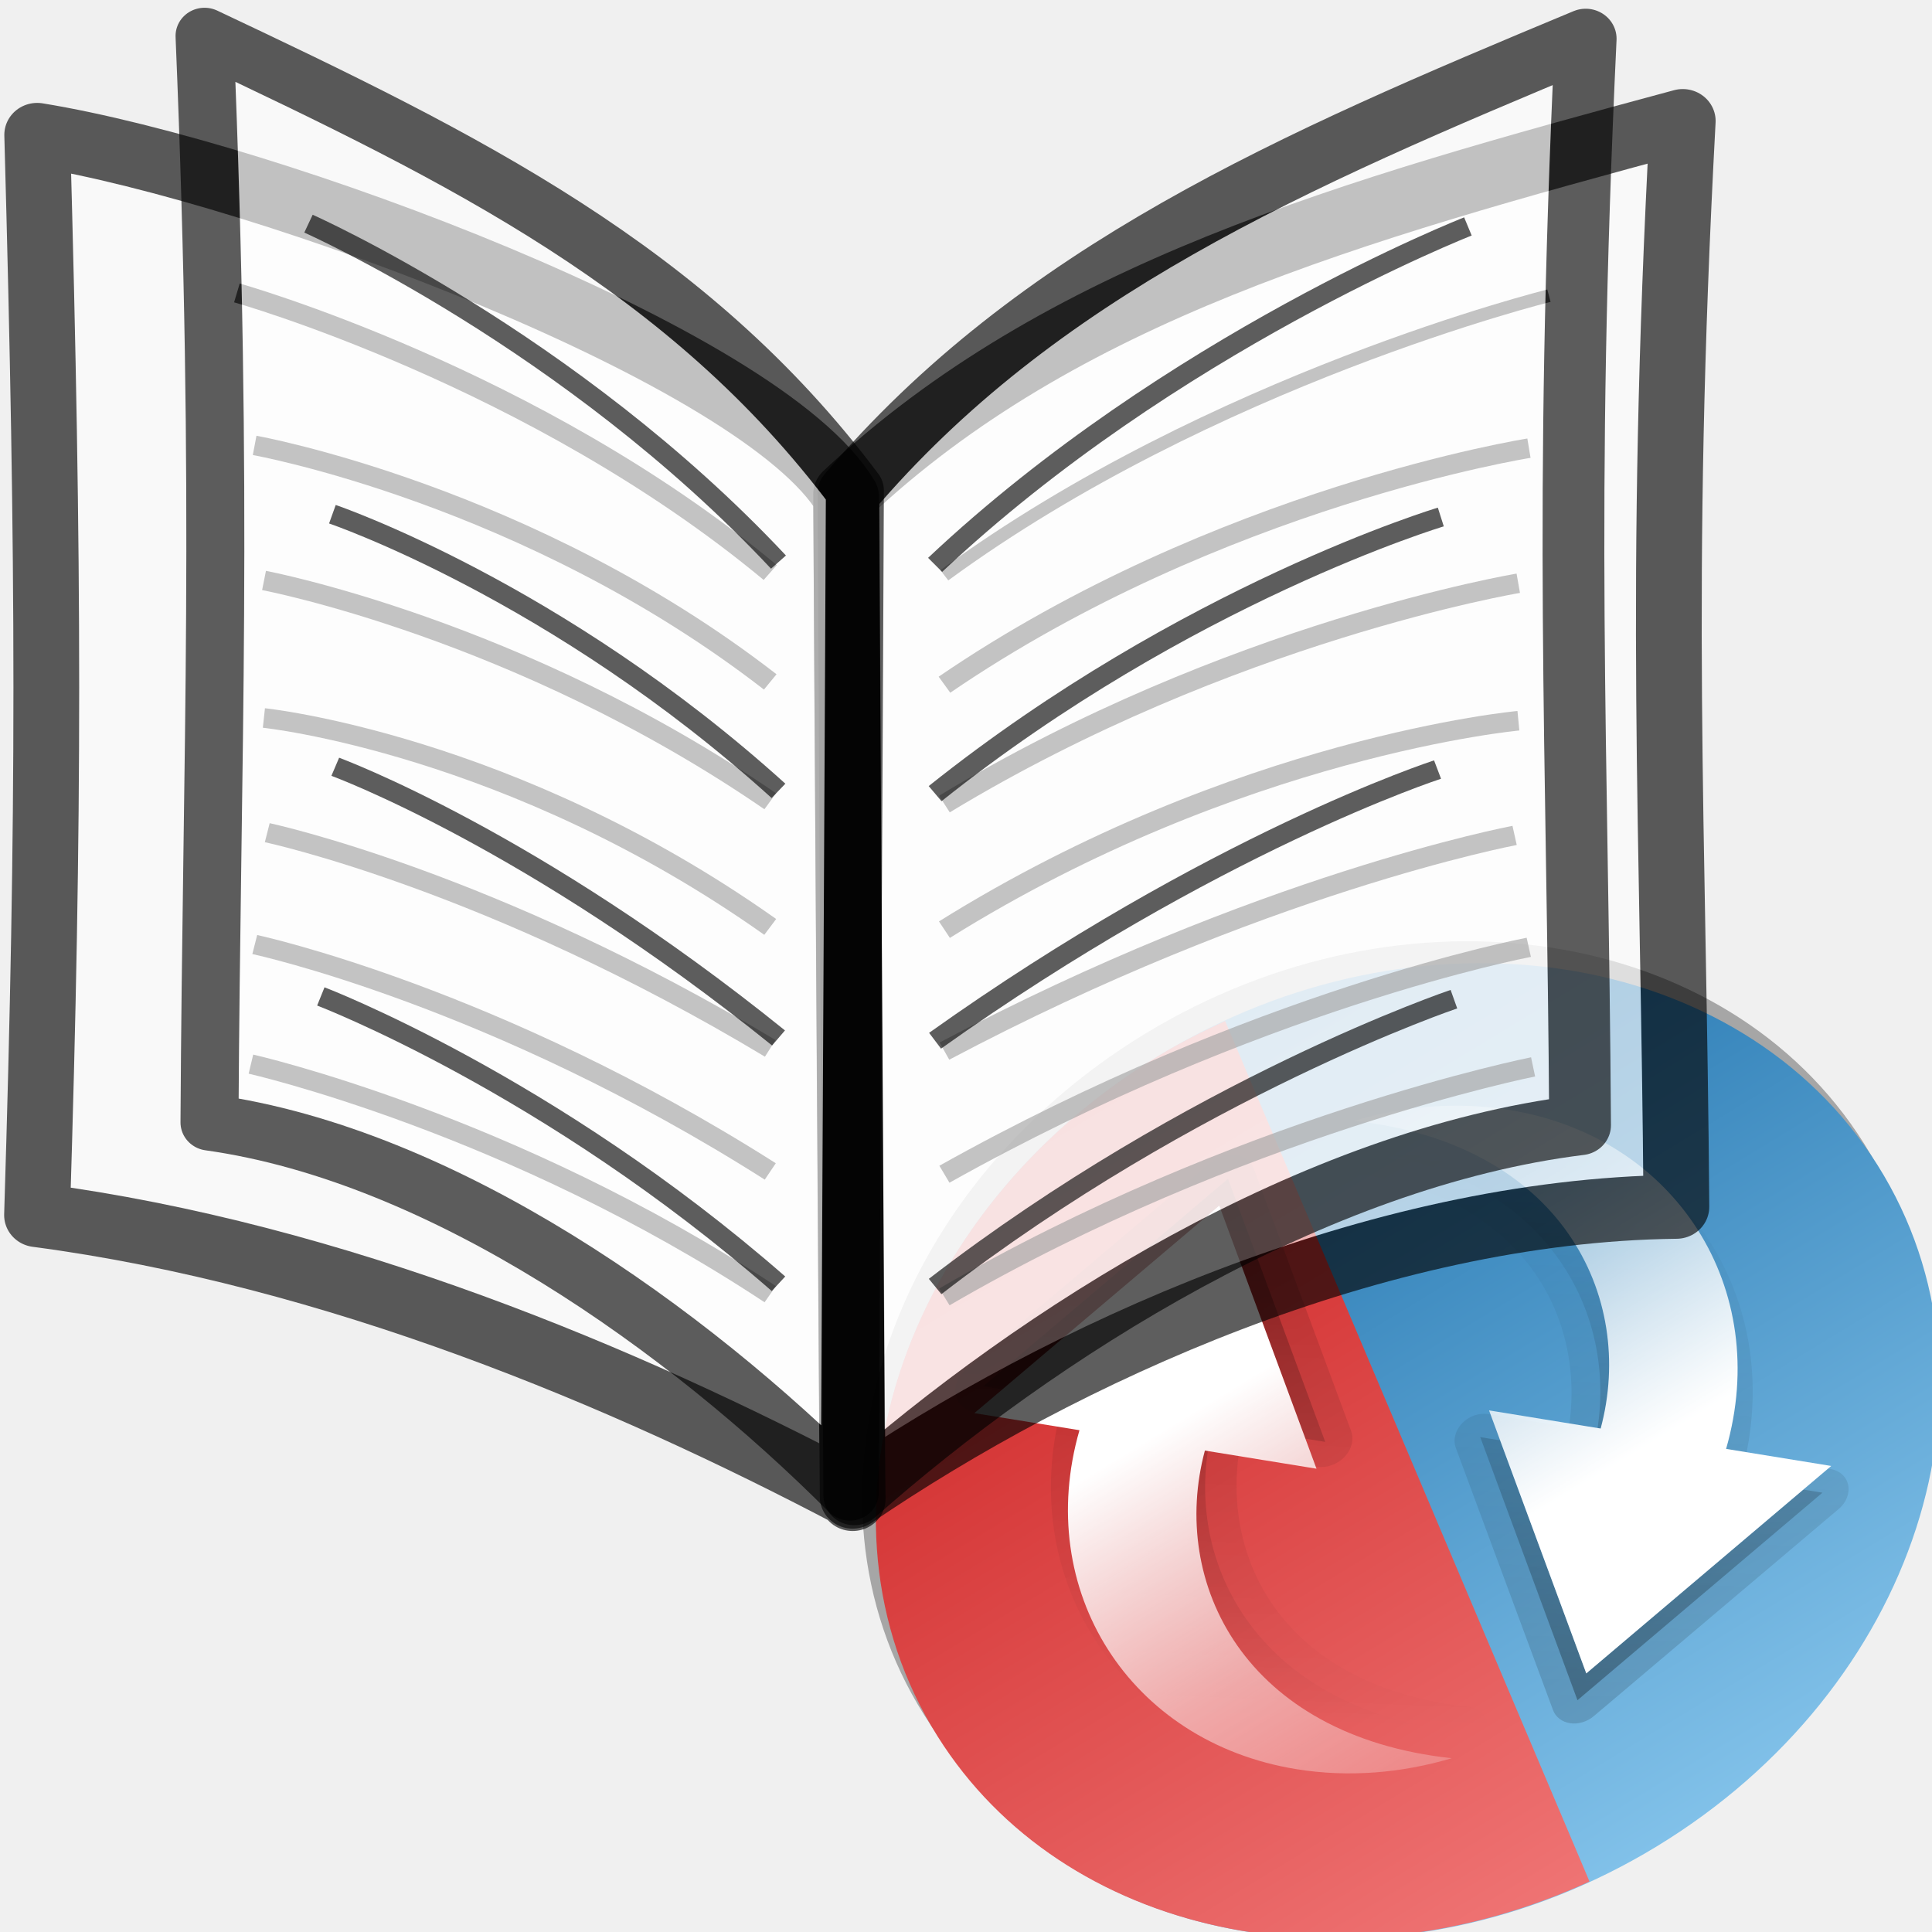
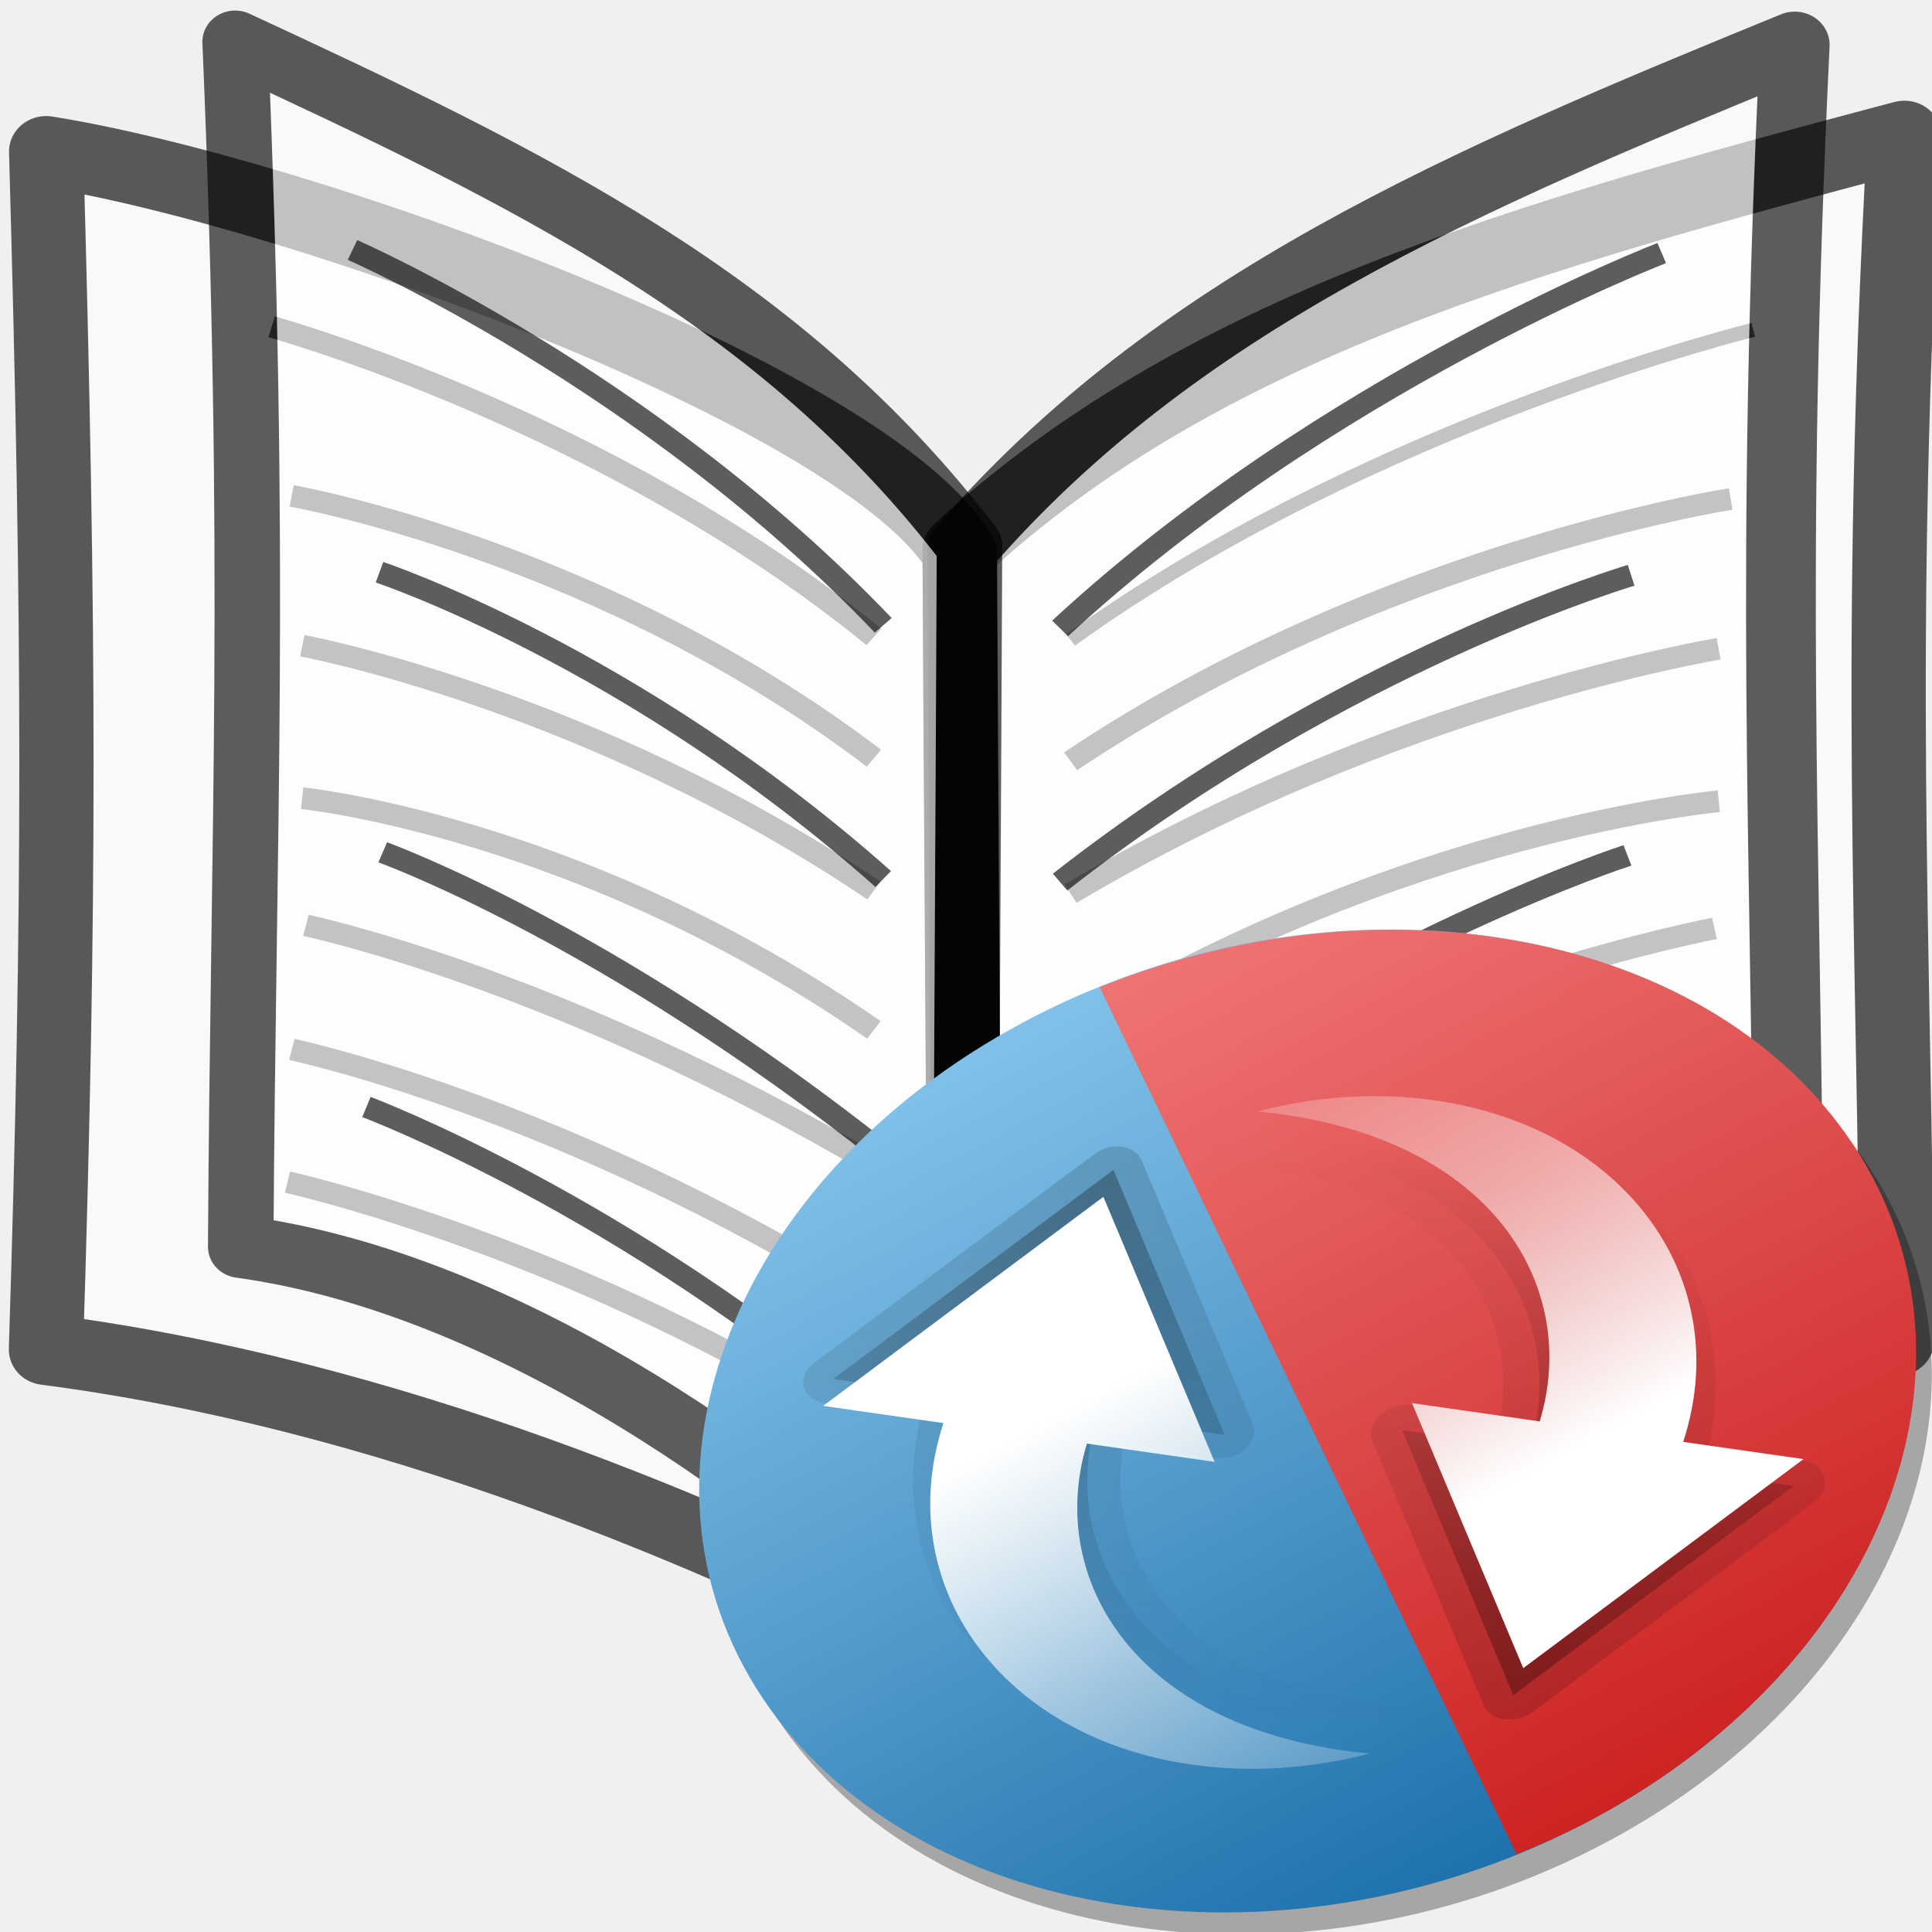
- <svg xmlns="http://www.w3.org/2000/svg" xmlns:xlink="http://www.w3.org/1999/xlink" version="1.0" width="48" height="48" id="svg2">
+ <svg xmlns="http://www.w3.org/2000/svg" xmlns:xlink="http://www.w3.org/1999/xlink" version="1.0" width="26" height="26" id="svg2">
  <defs id="defs4">
    <clipPath id="ba">
      <path style="fill:#ffffff" d="m 0,96 v 60 H 96 V 96 H 0 z m 68,20 c 9.941,0 18,8.059 18,18 0,9.941 -8.059,18 -18,18 -9.941,0 -18,-8.059 -18,-18 0,-9.941 8.059,-18 18,-18 z" id="path125" />
    </clipPath>
    <linearGradient id="bl" y2="5.978" gradientUnits="userSpaceOnUse" x2="69" gradientTransform="matrix(-0.2255,-0.071329,0.05452,-0.20327,7.6326,90.834)" y1="122" x1="69">
      <stop stop-color="#1e71ac" offset="0" id="stop128" />
      <stop stop-color="#81c1e9" offset="1" id="stop130" />
    </linearGradient>
    <linearGradient id="bm" y2="67.706" xlink:href="#a" gradientUnits="userSpaceOnUse" x2="118.33" gradientTransform="matrix(0.39018,0.62586,-0.63862,0.30043,3.5817,-20.909)" y1="87.489" x1="120.65" />
    <linearGradient id="a">
      <stop offset="0" id="stop15" />
      <stop stop-opacity="0" offset="1" id="stop17" />
    </linearGradient>
    <linearGradient id="bn" y2="5.978" gradientUnits="userSpaceOnUse" x2="69" gradientTransform="matrix(-0.2255,-0.071329,0.05452,-0.20327,7.6018,90.825)" y1="122" x1="69">
      <stop stop-color="#cd2323" offset="0" id="stop134" />
      <stop stop-color="#ef7474" offset="1" id="stop136" />
    </linearGradient>
    <linearGradient id="ao" y2="67.706" xlink:href="#a" gradientUnits="userSpaceOnUse" x2="118.33" y1="87.489" x1="120.65" />
    <clipPath id="aq">
      <path style="fill:url(#linearGradient4033)" d="m 118,56 c -9.941,0 -18,8.059 -18,18 0,9.941 8.059,18 18,18 9.73,0 17.637,-7.725 17.969,-17.375 v -1.25 C 135.639,63.725 127.729,56 117.999,56 z m -6,10.75 c 5.949,0.057 10.832,4.941 11.031,10.875 l 3.75,0.031 -6,8.719 -6.156,-8.812 3.969,0.031 c -0.251,-4.906 -4.489,-9.951 -11.719,-9.625 1.522,-0.801 3.272,-1.237 5.125,-1.219 z" id="path122" />
    </clipPath>
    <linearGradient id="bo" y2="5.184" xlink:href="#an" gradientUnits="userSpaceOnUse" x2="84.36" gradientTransform="matrix(0.21868,0.069171,-0.053262,0.19858,-13.124,56.327)" y1="79.417" x1="84.36" />
    <linearGradient id="an">
      <stop stop-color="#fff" offset="0" id="stop65" />
      <stop stop-color="#fff" stop-opacity=".498" offset=".433" id="stop67" />
      <stop stop-color="#fff" stop-opacity="0" offset="1" id="stop69" />
    </linearGradient>
    <linearGradient id="bp" y2="67.706" xlink:href="#a" gradientUnits="userSpaceOnUse" x2="118.33" gradientTransform="matrix(-0.39018,-0.62586,0.63862,-0.30043,-9.9736,166.82)" y1="87.489" x1="120.65" />
    <linearGradient y2="67.706" x2="118.33" y1="87.489" x1="120.65" gradientUnits="userSpaceOnUse" id="linearGradient3263" xlink:href="#a" />
    <linearGradient y2="5.184" x2="84.36" y1="79.417" x1="84.36" gradientTransform="matrix(-0.21868,-0.069171,0.053262,-0.19858,6.7324,89.587)" gradientUnits="userSpaceOnUse" id="linearGradient3265" xlink:href="#an" />
  </defs>
-   <g transform="matrix(0.6690836,-0.7425731,0.7038275,0.6341725,-14.3591,-12.87542)" id="g357">
-     <rect style="opacity:0.31" transform="matrix(-0.72747,-0.23011,0.17568,-0.65499,22.426,177.33)" clip-path="url(#ba)" rx="18" ry="18" height="36" width="36" y="118" x="50" id="rect359" />
-     <path style="fill:url(#bl)" d="m -6.488,85.045 c 7.232,2.287 14.51,-1.137 16.257,-7.648 1.746,-6.511 -2.701,-13.644 -9.933,-15.932 -7.079,-2.239 -14.188,1.002 -16.124,7.246 l -0.22,0.819 c -1.454,6.397 2.941,13.276 10.019,15.515 z" id="path361" />
-     <path style="opacity:0.15;fill:url(#bm)" d="M 4.574,69.278 C 3.807,68.023 2.777,66.983 1.578,66.21 a 0.672,0.593 26.631 0 0 -0.887,0.772 c 2.655,3.881 1.486,7.339 -0.896,8.996 l -1.102,-1.808 a 0.672,0.593 26.631 0 0 -1.159,-0.037 l -3.226,6.5 a 0.672,0.593 26.631 0 0 0.561,0.9 l 7.909,1.136 a 0.672,0.593 26.631 0 0 0.598,-0.863 l -1.151,-1.887 c 3.588,-2.2 4.704,-6.783 2.348,-10.641 z" id="path363" />
-     <path style="fill:url(#bn)" d="M -8.251,84.354 1.577,62.149 c -0.562,-0.255 -1.138,-0.493 -1.74,-0.684 -7.232,-2.287 -14.51,1.137 -16.256,7.648 -1.599,5.962 2.001,12.433 8.169,15.241 z" id="path365" />
-     <path style="opacity:0.3;fill:url(#linearGradient3263)" d="m 126.77,78.669 -5.992,8.722 -6.162,-8.839 3.965,0.038 c -0.251,-4.906 -4.468,-9.939 -11.698,-9.613 1.522,-0.801 3.267,-1.252 5.12,-1.234 5.949,0.057 10.833,4.956 11.033,10.89 l 3.734,0.036 z" clip-path="url(#aq)" transform="matrix(0.39018,0.62586,-0.63862,0.30043,3.5817,-20.909)" id="path367" />
-     <path style="fill:url(#bo)" d="m 3.446,81.768 -7.908,-1.13 3.24,-6.512 1.522,2.493 c 3.035,-1.631 4.604,-5.782 1.575,-10.209 1.105,0.712 2.074,1.669 2.786,2.834 2.285,3.741 1.062,8.269 -2.65,10.176 l 1.434,2.348 z" id="path369" />
-     <path style="opacity:0.15;fill:url(#bp)" d="m -11.006,76.655 c 0.77,1.26 1.824,2.302 3.029,3.078 a 0.711,0.627 26.631 0 0 0.935,-0.819 c -2.625,-3.837 -1.477,-7.237 0.852,-8.9 l 1.065,1.75 a 0.711,0.627 26.631 0 0 1.231,0.028 l 3.226,-6.501 a 0.711,0.627 26.631 0 0 -0.585,-0.939 l -7.909,-1.136 a 0.711,0.627 26.631 0 0 -0.645,0.911 l 1.126,1.848 c -3.573,2.218 -4.682,6.819 -2.324,10.68 z" id="path371" />
-     <path style="opacity:0.3;fill:url(#ao)" d="m 126.77,78.669 -5.992,8.722 -6.162,-8.839 3.965,0.038 c -0.251,-4.906 -4.468,-9.939 -11.698,-9.613 1.522,-0.801 3.267,-1.252 5.12,-1.234 5.949,0.057 10.833,4.956 11.033,10.89 l 3.734,0.036 z" clip-path="url(#aq)" transform="matrix(-0.39018,-0.62586,0.63862,-0.30043,-9.9736,166.82)" id="path373" />
-     <path style="fill:url(#linearGradient3265)" d="m -9.838,64.146 7.908,1.13 -3.24,6.512 -1.522,-2.493 c -3.035,1.631 -4.604,5.782 -1.575,10.209 -1.105,-0.712 -2.074,-1.669 -2.786,-2.834 -2.285,-3.741 -1.062,-8.269 2.65,-10.176 l -1.434,-2.348 z" id="path375" />
-   </g>
-   <g id="g2983" transform="matrix(1.096443,0,0,1.064717,-1.271917,-0.4715515)">
+   <g id="g2983" transform="matrix(0.6706506,0,0,0.6395933,-0.722147,-0.2571104)">
    <path style="opacity:0.629;fill:#ffffff;fill-rule:evenodd;stroke:#000000;stroke-width:1.49;stroke-linejoin:round" d="M 20.333,12.035 C 18.445,8.761 7.188,4.457 2.003,3.589 2.276,13.787 2.282,19.371 1.999,28.798 8.763,29.719 15.302,32.559 20.481,35.368 c 0,1.371 -0.148,-22.51 -0.148,-23.333 z" id="path37" />
    <path style="opacity:0.629;fill:#ffffff;fill-rule:evenodd;stroke:#000000;stroke-width:1.49;stroke-linejoin:round" d="M 20.333,11.97 C 25.181,7.274 31.736,5.362 39.29,3.266 38.72,14.175 39.085,19.823 39.146,28.604 c -6.838,0.08 -13.929,3.438 -18.665,6.764 0,-0.051 -0.148,-22.575 -0.148,-23.397 z" id="path39" />
    <path style="opacity:0.629;fill:none;stroke:#000000;stroke-width:0.298" d="m 36.258,7.343 c 0,0 -7.633,1.948 -13.7,6.524" id="path49" />
    <path style="opacity:0.629;fill:none;stroke:#000000;stroke-width:0.457" d="m 35.805,10.901 c 0,0 -7.023,1.14 -13.244,5.519" id="path51" />
    <path style="opacity:0.629;fill:none;stroke:#000000;stroke-width:0.457" d="m 35.563,14.053 c 0,0 -6.549,1.123 -13.003,5.152" id="path53" />
    <path style="opacity:0.629;fill:none;stroke:#000000;stroke-width:0.457" d="m 35.566,17.261 c 0,0 -6.346,0.592 -13.006,4.875" id="path55" />
    <path style="opacity:0.629;fill:none;stroke:#000000;stroke-width:0.457" d="m 35.48,19.937 c -0.074,0.016 -5.755,1.122 -12.92,5.033" id="path57" />
    <path style="opacity:0.629;fill:none;stroke:#000000;stroke-width:0.457" d="m 35.801,22.548 c -0.074,0.016 -6.169,1.213 -13.241,5.295" id="path59" />
    <path style="opacity:0.629;fill:none;stroke:#000000;stroke-width:0.457" d="m 35.899,25.338 c 0,0 -6.67,1.368 -13.34,5.368" id="path61" />
    <path style="opacity:0.629;fill:#ffffff;fill-rule:evenodd;stroke:#000000;stroke-width:1.399;stroke-linejoin:round" d="M 20.385,11.951 C 24.658,6.768 30.435,4.199 37.091,1.346 36.589,12.312 36.911,17.924 36.964,26.698 c -6.026,0.765 -12.275,4.834 -16.448,8.635 0,-0.051 -0.13,-22.56 -0.13,-23.383 z" id="path63" />
    <path style="opacity:0.629;fill:none;stroke:#000000;stroke-width:0.457" d="m 34.422,5.727 c 0,0 -6.727,2.713 -12.073,7.897" id="path65" />
    <path style="opacity:0.629;fill:none;stroke:#000000;stroke-width:0.457" d="m 33.808,12.507 c 0,0 -5.771,1.78 -11.459,6.455" id="path67" />
    <path style="opacity:0.629;fill:none;stroke:#000000;stroke-width:0.457" d="m 33.734,18.4 c -0.065,0.024 -5.071,1.699 -11.386,6.328" id="path69" />
    <path style="opacity:0.629;fill:none;stroke:#000000;stroke-width:0.457" d="m 34.105,23.758 c 0,0 -5.878,2.037 -11.756,6.705" id="path71" />
    <path style="opacity:0.629;fill:none;stroke:#000000;stroke-width:0.457" d="m 6.528,7.278 c 0,0 6.733,1.948 12.085,6.524" id="path73" />
    <path style="opacity:0.629;fill:none;stroke:#000000;stroke-width:0.457" d="m 6.93,10.836 c 0,0 6.195,1.14 11.683,5.519" id="path75" />
    <path style="opacity:0.629;fill:none;stroke:#000000;stroke-width:0.457" d="m 7.143,13.988 c 0,0 5.777,1.123 11.47,5.152" id="path77" />
    <path style="opacity:0.629;fill:none;stroke:#000000;stroke-width:0.457" d="m 7.14,17.197 c 0,0 5.598,0.592 11.473,4.875" id="path79" />
    <path style="opacity:0.629;fill:none;stroke:#000000;stroke-width:0.457" d="m 7.216,19.873 c 0.065,0.016 5.076,1.122 11.397,5.033" id="path81" />
    <path style="opacity:0.629;fill:none;stroke:#000000;stroke-width:0.457" d="m 6.933,22.483 c 0.065,0.016 5.442,1.213 11.681,5.295" id="path83" />
    <path style="opacity:0.629;fill:none;stroke:#000000;stroke-width:0.457" d="m 6.846,25.274 c 0,0 5.884,1.368 11.767,5.368" id="path85" />
    <path style="opacity:0.629;fill:#ffffff;fill-rule:evenodd;stroke:#000000;stroke-width:1.314;stroke-linejoin:round" d="M 20.531,11.886 C 16.762,6.703 11.666,4.135 5.795,1.281 6.237,12.247 5.954,17.859 5.907,26.634 c 5.315,0.765 10.828,4.834 14.509,8.635 0,-0.051 0.115,-22.56 0.115,-23.383 z" id="path87" />
    <path style="opacity:0.629;fill:none;stroke:#000000;stroke-width:0.457" d="m 8.15,5.662 c 0,0 5.933,2.713 10.65,7.897" id="path89" />
    <path style="opacity:0.629;fill:none;stroke:#000000;stroke-width:0.457" d="m 8.692,12.442 c 0,0 5.091,1.78 10.108,6.455" id="path91" />
    <path style="opacity:0.629;fill:none;stroke:#000000;stroke-width:0.457" d="m 8.757,18.335 c 0.058,0.024 4.473,1.699 10.044,6.328" id="path93" />
    <path style="opacity:0.629;fill:none;stroke:#000000;stroke-width:0.457" d="m 8.43,23.694 c 0,0 5.185,2.037 10.37,6.705" id="path95" />
  </g>
+   <g transform="matrix(-0.4146083,0.4052378,-0.4361379,-0.3460813,48.16819,45.82216)" id="g357">
+     <rect style="opacity:0.31" transform="matrix(-0.72747,-0.23011,0.17568,-0.65499,22.426,177.33)" clip-path="url(#ba)" rx="18" ry="18" height="36" width="36" y="118" x="50" id="rect359" />
+     <path style="fill:url(#bl)" d="m -6.488,85.045 c 7.232,2.287 14.51,-1.137 16.257,-7.648 1.746,-6.511 -2.701,-13.644 -9.933,-15.932 -7.079,-2.239 -14.188,1.002 -16.124,7.246 l -0.22,0.819 c -1.454,6.397 2.941,13.276 10.019,15.515 z" id="path361" />
+     <path style="opacity:0.15;fill:url(#bm)" d="M 4.574,69.278 C 3.807,68.023 2.777,66.983 1.578,66.21 a 0.672,0.593 26.631 0 0 -0.887,0.772 c 2.655,3.881 1.486,7.339 -0.896,8.996 l -1.102,-1.808 a 0.672,0.593 26.631 0 0 -1.159,-0.037 l -3.226,6.5 a 0.672,0.593 26.631 0 0 0.561,0.9 l 7.909,1.136 a 0.672,0.593 26.631 0 0 0.598,-0.863 l -1.151,-1.887 c 3.588,-2.2 4.704,-6.783 2.348,-10.641 z" id="path363" />
+     <path style="fill:url(#bn)" d="M -8.251,84.354 1.577,62.149 c -0.562,-0.255 -1.138,-0.493 -1.74,-0.684 -7.232,-2.287 -14.51,1.137 -16.256,7.648 -1.599,5.962 2.001,12.433 8.169,15.241 z" id="path365" />
+     <path style="opacity:0.3;fill:url(#linearGradient3263)" d="m 126.77,78.669 -5.992,8.722 -6.162,-8.839 3.965,0.038 c -0.251,-4.906 -4.468,-9.939 -11.698,-9.613 1.522,-0.801 3.267,-1.252 5.12,-1.234 5.949,0.057 10.833,4.956 11.033,10.89 l 3.734,0.036 z" clip-path="url(#aq)" transform="matrix(0.39018,0.62586,-0.63862,0.30043,3.5817,-20.909)" id="path367" />
+     <path style="fill:url(#bo)" d="m 3.446,81.768 -7.908,-1.13 3.24,-6.512 1.522,2.493 c 3.035,-1.631 4.604,-5.782 1.575,-10.209 1.105,0.712 2.074,1.669 2.786,2.834 2.285,3.741 1.062,8.269 -2.65,10.176 l 1.434,2.348 z" id="path369" />
+     <path style="opacity:0.15;fill:url(#bp)" d="m -11.006,76.655 c 0.77,1.26 1.824,2.302 3.029,3.078 a 0.711,0.627 26.631 0 0 0.935,-0.819 c -2.625,-3.837 -1.477,-7.237 0.852,-8.9 l 1.065,1.75 a 0.711,0.627 26.631 0 0 1.231,0.028 l 3.226,-6.501 a 0.711,0.627 26.631 0 0 -0.585,-0.939 l -7.909,-1.136 a 0.711,0.627 26.631 0 0 -0.645,0.911 l 1.126,1.848 c -3.573,2.218 -4.682,6.819 -2.324,10.68 z" id="path371" />
+     <path style="opacity:0.3;fill:url(#ao)" d="m 126.77,78.669 -5.992,8.722 -6.162,-8.839 3.965,0.038 c -0.251,-4.906 -4.468,-9.939 -11.698,-9.613 1.522,-0.801 3.267,-1.252 5.12,-1.234 5.949,0.057 10.833,4.956 11.033,10.89 l 3.734,0.036 z" clip-path="url(#aq)" transform="matrix(-0.39018,-0.62586,0.63862,-0.30043,-9.9736,166.82)" id="path373" />
+     <path style="fill:url(#linearGradient3265)" d="m -9.838,64.146 7.908,1.13 -3.24,6.512 -1.522,-2.493 c -3.035,1.631 -4.604,5.782 -1.575,10.209 -1.105,-0.712 -2.074,-1.669 -2.786,-2.834 -2.285,-3.741 -1.062,-8.269 2.65,-10.176 l -1.434,-2.348 z" id="path375" />
+   </g>
</svg>
